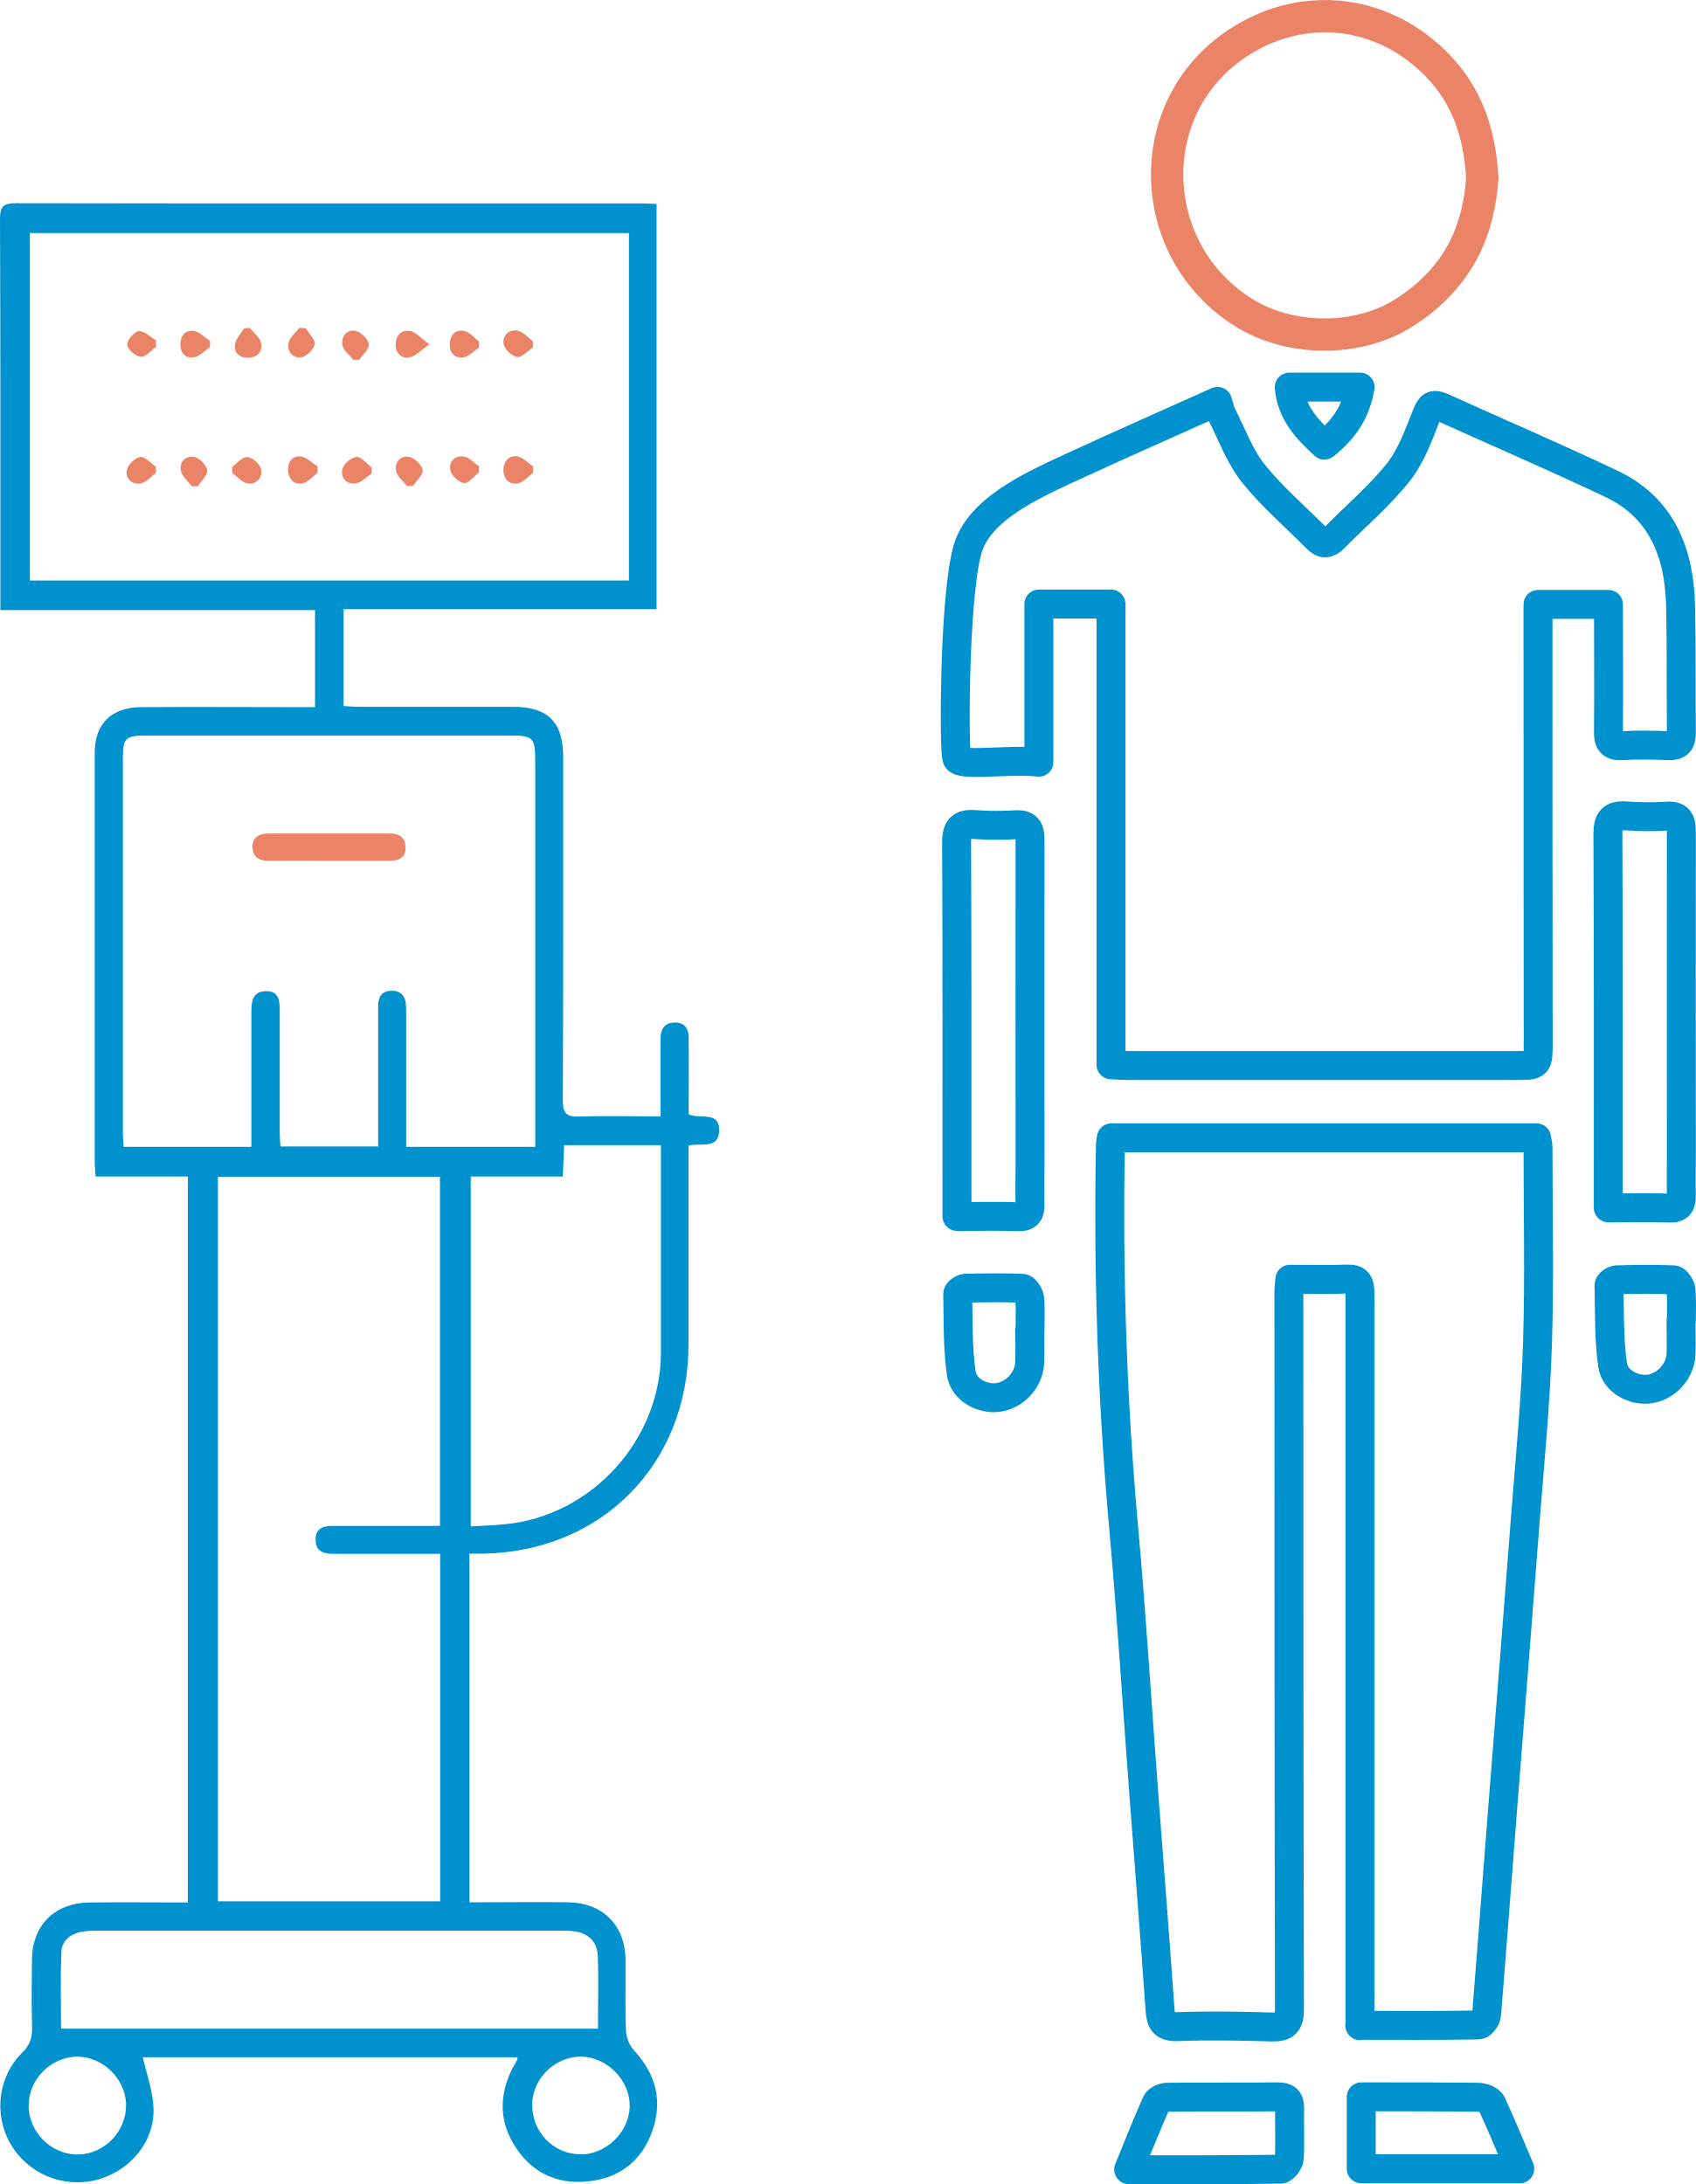
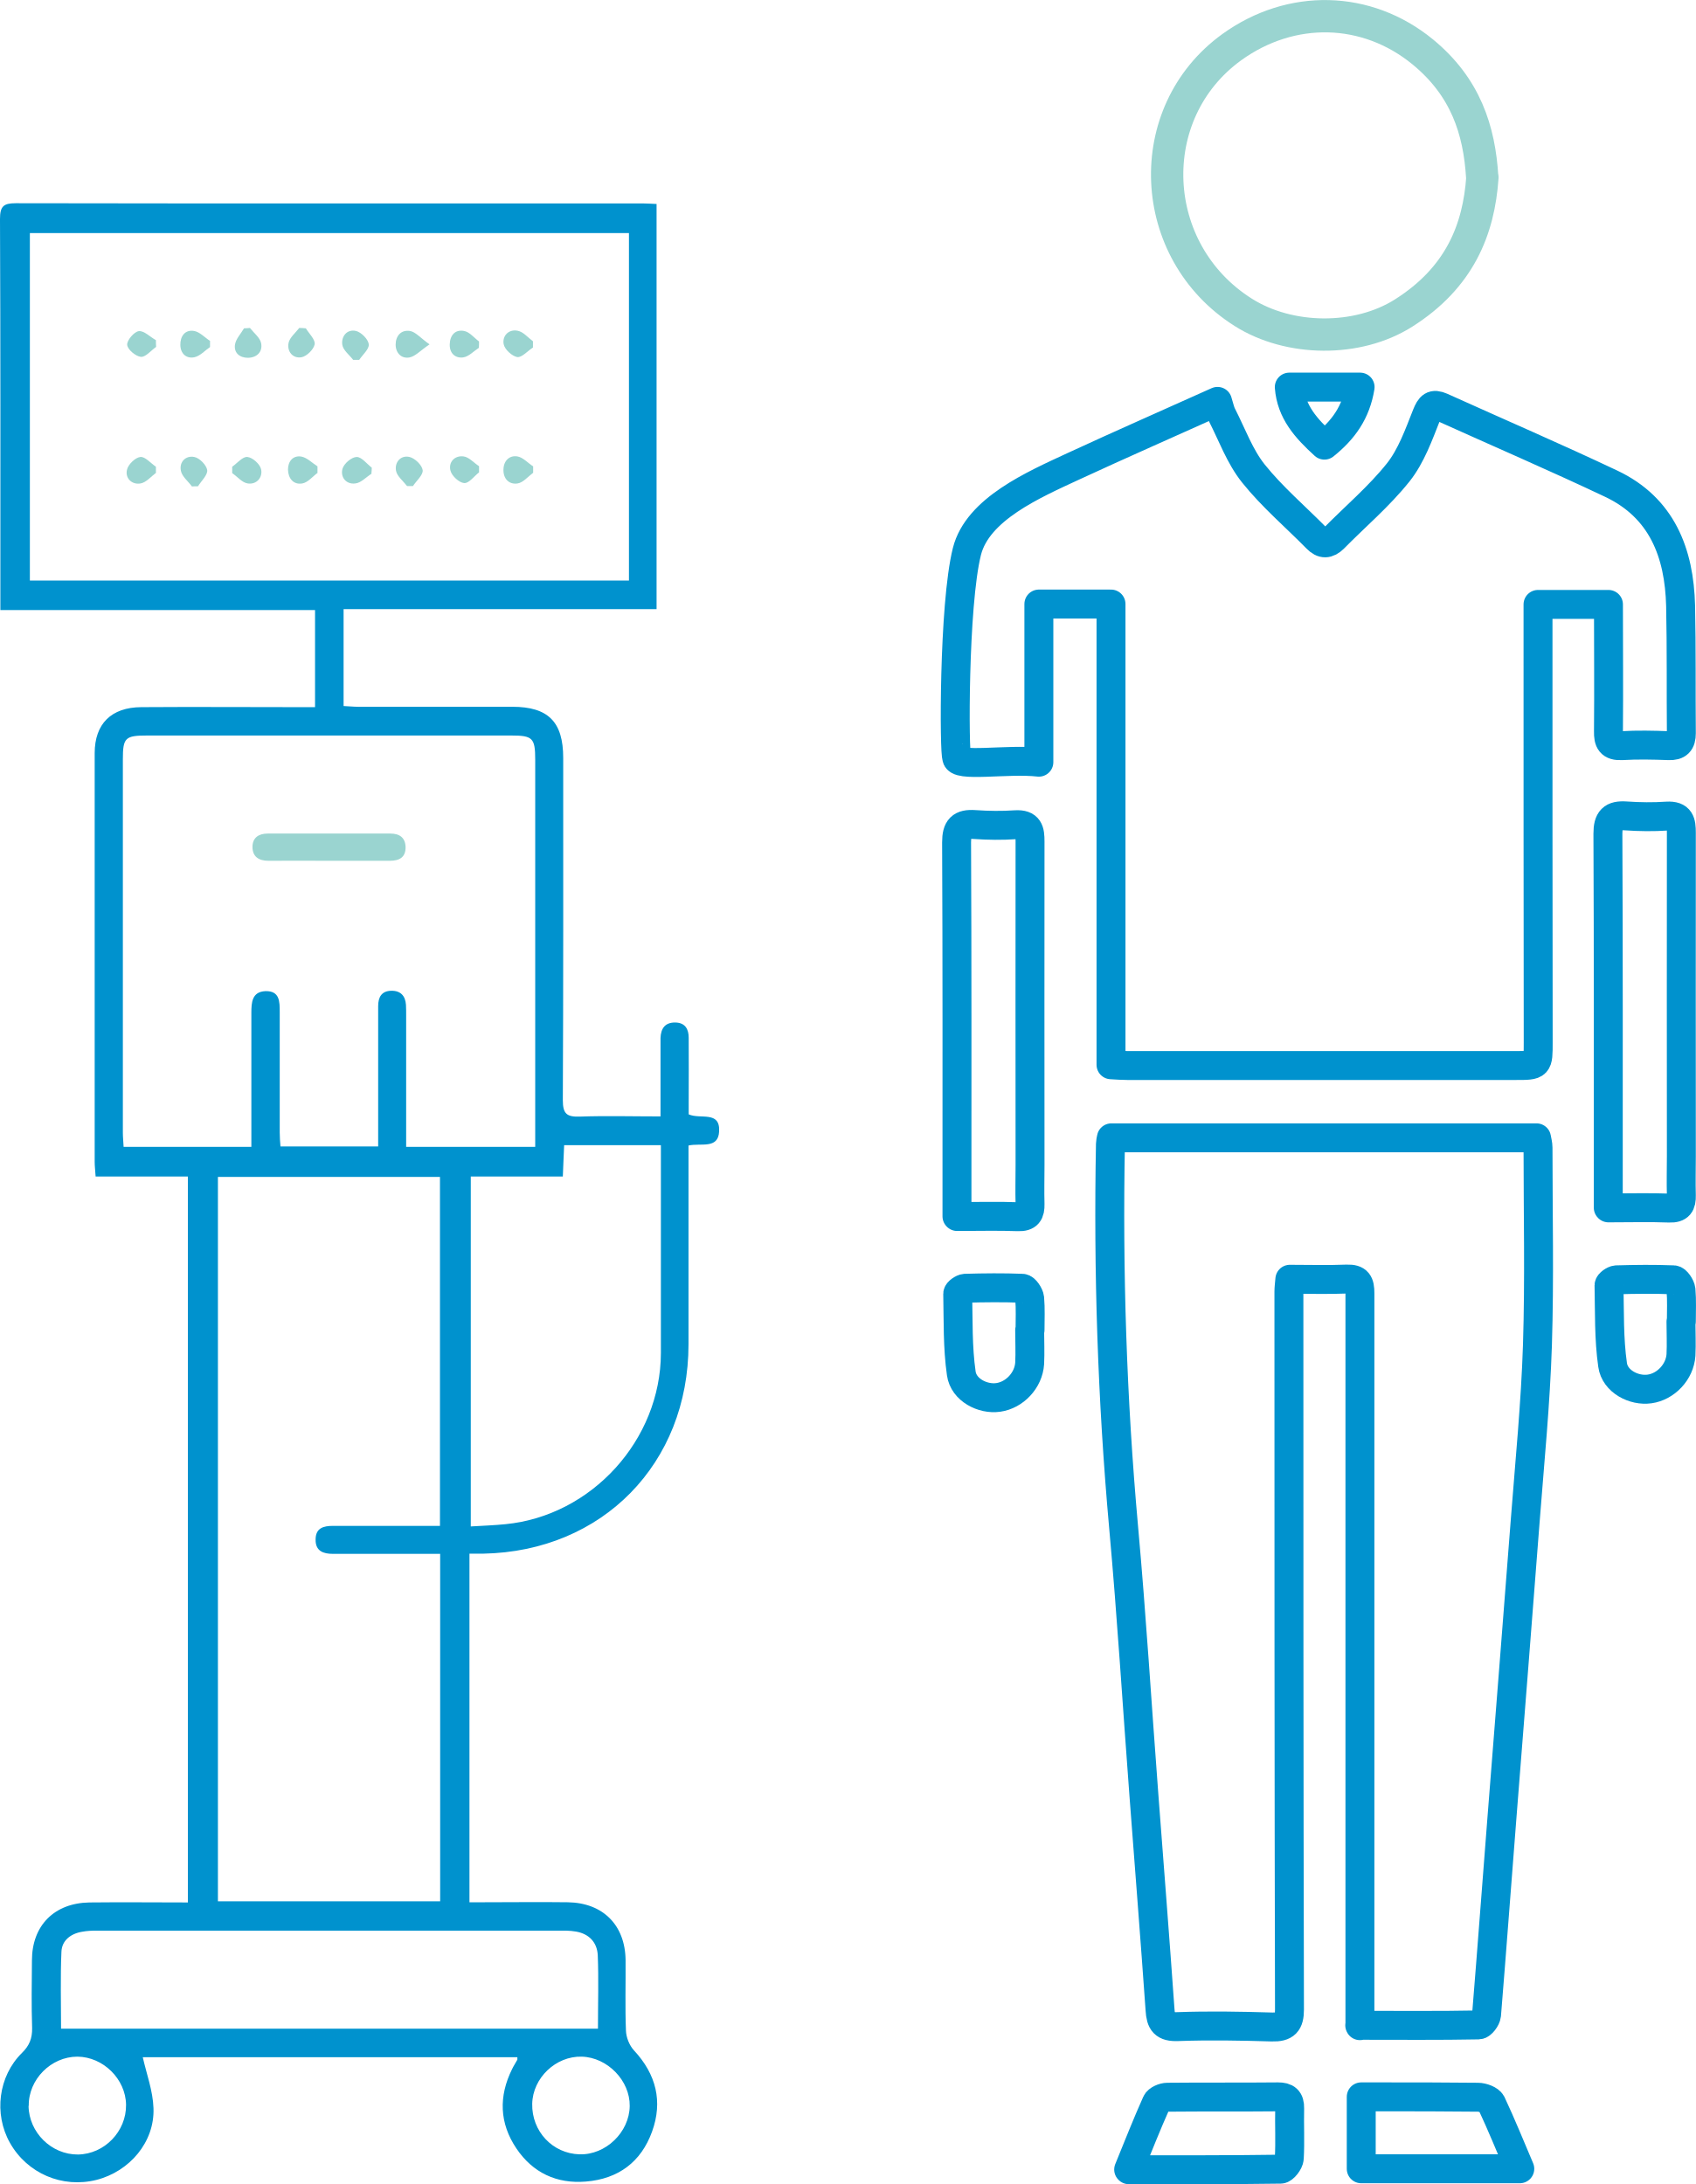
<svg xmlns="http://www.w3.org/2000/svg" id="Layer_2" data-name="Layer 2" viewBox="0 0 90.27 116.28">
  <defs>
    <style>
      .cls-1 {
        stroke: #0092ce;
        stroke-width: 1.54px;
      }

      .cls-1, .cls-2 {
        fill: none;
        stroke-linejoin: round;
      }

      .cls-3 {
        fill: #0092ce;
      }

      .cls-2 {
-         stroke: #eb8467;
+         stroke: #9ad4d0;
        stroke-width: 1.72px;
      }

      .cls-4 {
-         fill: #eb8467;
+         fill: #9ad4d0;
      }
    </style>
  </defs>
  <g id="Layer_1-2" data-name="Layer 1">
    <g>
      <g>
        <path class="cls-1" d="m59.14,32.16h-3.84v8.42c-1.67-.19-4.44.3-4.37-.27-.14-.06-.18-8.08.54-10.95.57-2.26,3.55-3.55,5.66-4.53,2.53-1.17,5.08-2.29,7.68-3.46.1.31.14.55.25.75.53,1.04.94,2.19,1.66,3.09,1,1.25,2.25,2.31,3.38,3.46.31.32.58.3.89,0,1.15-1.17,2.42-2.24,3.44-3.52.69-.87,1.09-2,1.51-3.06.19-.47.33-.62.79-.42,3.01,1.36,6.05,2.67,9.03,4.08,2.71,1.28,3.63,3.69,3.7,6.5.05,2.26.02,4.52.04,6.79,0,.48-.18.68-.67.66-.83-.03-1.67-.05-2.5,0-.6.03-.72-.23-.71-.76.02-2.23,0-4.47,0-6.76h-3.75c0,.49,0,.99,0,1.49,0,7.27,0,14.54.01,21.82,0,1.24.01,1.24-1.19,1.24-6.89,0-13.78,0-20.68,0-.26,0-.53-.02-.87-.04v-24.52Z" />
        <path class="cls-1" d="m72.39,107.85c0-1.47,0-2.81,0-4.16,0-11.61,0-23.22,0-34.83,0-.55-.11-.78-.7-.76-.99.04-1.98.01-3.03.01-.02.25-.05.46-.05.66,0,12.74,0,25.48.03,38.22,0,.71-.22.95-.93.93-1.67-.05-3.34-.08-5.01-.02-.73.03-.91-.23-.95-.9-.27-3.81-.57-7.62-.86-11.44-.36-4.75-.65-9.51-1.08-14.26-.61-6.79-.83-13.6-.7-20.41,0-.08.02-.15.05-.31h22.63c.03.17.08.35.08.52,0,3.5.08,7-.03,10.5-.1,3.12-.41,6.23-.65,9.35-.4,5.23-.82,10.47-1.23,15.7-.28,3.54-.54,7.09-.83,10.63-.02.2-.27.53-.42.53-2.09.04-4.18.02-6.33.02Z" />
        <path class="cls-2" d="m78.91,9.44c-.19,2.78-1.21,5.34-4.2,7.23-2.45,1.55-6.08,1.51-8.53-.04-5.13-3.24-5.45-10.62-.61-14.12,3.16-2.28,7.18-2.19,10.16.25,2.28,1.87,3.02,4.16,3.17,6.68Z" />
        <path class="cls-1" d="m85.61,64.3v-.85c0-6.35.01-12.71-.02-19.06,0-.76.24-1,.96-.95.72.05,1.46.06,2.18.01.71-.04.77.32.77.89-.01,5.74,0,11.47,0,17.21,0,.7-.02,1.4,0,2.1.01.46-.11.69-.64.67-1.04-.04-2.09-.01-3.24-.01Z" />
        <path class="cls-1" d="m60.08,115.51c.51-1.25.97-2.42,1.48-3.56.07-.16.38-.29.58-.29,1.96-.02,3.93,0,5.89-.02.44,0,.63.15.62.61-.02.89.03,1.78-.02,2.66-.01.21-.3.58-.46.58-2.68.04-5.35.03-8.08.03Z" />
        <path class="cls-1" d="m80.9,115.47h-8.44v-3.83c.3,0,.63,0,.97,0,1.75,0,3.49,0,5.24.02.25,0,.63.14.72.32.53,1.13,1,2.29,1.51,3.49Z" />
        <path class="cls-1" d="m89.48,70.37c0,.59.03,1.18,0,1.77-.06.91-.81,1.69-1.67,1.81-.83.12-1.85-.4-1.97-1.28-.2-1.39-.16-2.82-.19-4.24,0-.1.25-.28.39-.29,1.02-.03,2.04-.04,3.05,0,.14,0,.37.34.39.53.05.56.02,1.13.02,1.69h0Z" />
        <path class="cls-1" d="m50.94,64.76v-.85c0-6.35.01-12.71-.02-19.06,0-.76.24-1,.96-.95.72.05,1.46.06,2.18.01.71-.04.77.32.77.89-.01,5.74,0,11.47,0,17.21,0,.7-.02,1.4,0,2.1.01.46-.11.69-.64.67-1.04-.04-2.09-.01-3.24-.01Z" />
        <path class="cls-1" d="m54.81,70.82c0,.59.03,1.18,0,1.77-.06.91-.81,1.69-1.67,1.81-.83.12-1.85-.4-1.97-1.28-.2-1.39-.16-2.82-.19-4.24,0-.1.25-.28.39-.29,1.02-.03,2.04-.04,3.05,0,.14,0,.37.34.39.53.05.56.02,1.13.02,1.69h0Z" />
        <path class="cls-1" d="m70.5,23.7c-.99-.9-1.77-1.78-1.87-3.09h3.77c-.22,1.35-.89,2.28-1.9,3.09Z" />
      </g>
      <g>
        <path class="cls-3" d="m.02,32.47c0-.4,0-.66,0-.92,0-6.63.01-13.26-.02-19.89,0-.68.19-.84.84-.84,11.12.02,22.24.01,33.36.01.24,0,.47.02.75.03v21.57h-16.66v5.16c.26.01.52.04.77.04,2.74,0,5.48,0,8.21,0,1.91,0,2.71.8,2.71,2.72,0,6.08.01,12.15-.02,18.23,0,.72.21.89.89.87,1.41-.05,2.82-.01,4.31-.01,0-1.21,0-2.34,0-3.46,0-.24,0-.48,0-.72.02-.5.24-.83.79-.82.52.01.71.35.71.81.01,1.13,0,2.26,0,3.39,0,.24,0,.47,0,.69.62.28,1.68-.21,1.62.91-.05.96-.97.6-1.63.75,0,.29,0,.57,0,.85,0,3.24,0,6.48,0,9.73,0,6.35-4.58,11.03-10.93,11.15-.23,0-.46,0-.73,0v18.56c.26,0,.52,0,.77,0,1.49,0,2.98-.02,4.47,0,1.87.03,3.05,1.22,3.07,3.08.01,1.25-.03,2.5.02,3.75.01.36.18.79.43,1.06,1.18,1.27,1.54,2.72.96,4.32-.58,1.61-1.79,2.52-3.52,2.66-1.56.13-2.83-.47-3.7-1.76-.91-1.35-.95-2.78-.23-4.23.08-.17.19-.33.28-.5,0-.02,0-.04,0-.13H7.6c.2.89.54,1.79.57,2.71.07,1.8-1.27,3.37-3.03,3.82-1.82.46-3.69-.34-4.61-1.97-.87-1.54-.62-3.55.64-4.79.39-.38.55-.77.54-1.32-.04-1.2-.02-2.4-.01-3.6,0-1.86,1.19-3.06,3.06-3.09,1.73-.02,3.45,0,5.24,0v-38.65h-4.91c-.02-.32-.05-.55-.05-.78,0-7.25,0-14.51,0-21.76,0-1.56.88-2.44,2.48-2.45,2.81-.02,5.62,0,8.43,0,.26,0,.52,0,.82,0v-5.17H.02ZM33.48,12.41H1.59v18.5h31.89V12.41ZM11.6,62.66v38.57h11.83v-18.5c-.3,0-.55,0-.81,0-1.63,0-3.27,0-4.9,0-.5,0-.93-.14-.92-.76,0-.62.42-.73.93-.73,1.18,0,2.35,0,3.53,0,.71,0,1.43,0,2.16,0v-18.58h-11.82Zm1.78-1.59c0-.35,0-.61,0-.87,0-2.09,0-4.18,0-6.27,0-.55.03-1.13.75-1.16.76-.02.76.55.76,1.11,0,2.14,0,4.27,0,6.41,0,.25.02.51.04.75h5.2c0-.34,0-.63,0-.91,0-2.19,0-4.37,0-6.56,0-.48.18-.81.7-.82.49-.01.75.27.78.75.01.19.01.38.01.58,0,2.07,0,4.13,0,6.2,0,.25,0,.51,0,.78h6.87c0-.29,0-.55,0-.81,0-6.6,0-13.21,0-19.81,0-1.15-.14-1.28-1.28-1.28-6.46,0-12.92,0-19.38,0-1.17,0-1.29.12-1.29,1.27,0,6.63,0,13.26,0,19.88,0,.25.03.5.04.75h6.8Zm21.79-.1h-5.14c-.02.54-.05,1.06-.07,1.67h-4.9v18.63c.66-.04,1.26-.06,1.85-.12,4.59-.45,8.26-4.49,8.27-9.11,0-3.41,0-6.82,0-10.22,0-.26,0-.52,0-.84Zm-3.34,47.04c0-1.36.04-2.63-.01-3.9-.03-.69-.46-1.15-1.16-1.27-.33-.06-.67-.05-1-.05-8.17,0-16.33,0-24.5,0-.26,0-.53.01-.79.06-.61.1-1.08.47-1.1,1.07-.06,1.36-.02,2.72-.02,4.09h28.59Zm-30.31,4.11c.02,1.42,1.22,2.6,2.63,2.59,1.41-.02,2.58-1.23,2.56-2.65-.02-1.37-1.22-2.55-2.59-2.56-1.4,0-2.61,1.21-2.59,2.62Zm29.33,2.58c1.39.04,2.65-1.17,2.67-2.57.02-1.35-1.18-2.59-2.55-2.63-1.38-.04-2.61,1.13-2.64,2.51-.03,1.46,1.08,2.65,2.52,2.69Z" />
        <path class="cls-4" d="m25.5,25.15c-.27.21-.54.59-.79.57-.27-.02-.66-.38-.73-.66-.12-.45.22-.82.69-.76.29.03.55.34.83.52,0,.11,0,.22,0,.33Z" />
        <path class="cls-4" d="m18.8,19.16c-.21-.27-.54-.52-.58-.81-.06-.44.25-.84.73-.73.28.07.65.44.68.71.03.25-.32.55-.51.83-.11,0-.21,0-.32,0Z" />
        <path class="cls-4" d="m19.78,25.22c-.29.18-.56.49-.87.52-.48.06-.8-.33-.68-.78.08-.28.48-.62.75-.63.26-.01.54.36.81.57,0,.1-.01.21-.02.31Z" />
        <path class="cls-4" d="m22.87,18.33c-.5.34-.76.64-1.07.7-.42.08-.73-.22-.74-.67,0-.48.29-.81.76-.74.3.05.56.37,1.05.72Z" />
        <path class="cls-4" d="m21.67,25.88c-.21-.27-.54-.53-.59-.82-.08-.45.25-.84.72-.73.29.07.66.43.7.7.03.26-.33.56-.52.85-.1,0-.21,0-.31,0Z" />
        <path class="cls-4" d="m28.36,18.51c-.28.18-.59.54-.83.5-.28-.05-.67-.41-.72-.69-.08-.44.27-.81.75-.71.3.06.54.36.81.56,0,.11,0,.23,0,.34Z" />
        <path class="cls-4" d="m13.31,17.47c.21.26.53.51.59.8.09.46-.22.77-.7.78-.45,0-.76-.27-.69-.71.05-.3.31-.57.48-.86.11,0,.22-.01.33-.02Z" />
        <path class="cls-4" d="m16.91,25.17c-.27.2-.52.52-.82.57-.47.08-.75-.27-.76-.74,0-.44.27-.77.72-.69.3.06.57.34.85.52,0,.11,0,.22,0,.33Z" />
        <path class="cls-4" d="m12.36,24.85c.27-.19.56-.55.81-.52.28.03.67.38.73.66.09.43-.24.82-.71.75-.3-.04-.55-.36-.83-.55,0-.11,0-.23,0-.34Z" />
        <path class="cls-4" d="m10.21,25.89c-.2-.27-.52-.52-.58-.82-.1-.48.26-.83.71-.74.28.05.65.43.69.7.03.26-.31.57-.49.86-.11,0-.21,0-.32.01Z" />
        <path class="cls-4" d="m8.31,25.17c-.27.2-.53.52-.83.57-.46.08-.83-.28-.72-.73.06-.28.44-.65.71-.68.25-.03.55.33.83.52,0,.11,0,.22,0,.32Z" />
        <path class="cls-4" d="m25.49,18.52c-.28.18-.54.47-.84.51-.41.05-.72-.21-.71-.69.01-.49.29-.81.76-.72.29.05.53.36.8.56,0,.12,0,.23-.01.35Z" />
        <path class="cls-4" d="m16.28,17.48c.17.28.51.6.47.85-.05.27-.42.64-.7.69-.46.08-.78-.3-.69-.76.06-.29.37-.54.57-.8.11,0,.22.01.34.02Z" />
        <path class="cls-4" d="m11.19,18.47c-.28.19-.53.48-.84.55-.43.09-.74-.19-.75-.65-.01-.47.25-.83.73-.75.3.05.57.35.85.53,0,.11,0,.22,0,.33Z" />
        <path class="cls-4" d="m8.31,18.47c-.27.19-.56.55-.81.53-.28-.03-.71-.39-.73-.64-.02-.24.37-.7.62-.73.28-.03.6.31.91.48,0,.12,0,.24.01.35Z" />
        <path class="cls-4" d="m28.37,25.18c-.27.2-.53.52-.82.56-.46.07-.77-.26-.75-.75.01-.45.31-.76.74-.69.3.05.56.35.84.53,0,.11,0,.22,0,.34Z" />
        <path class="cls-4" d="m17.52,45.83c-1.08,0-2.15-.01-3.23,0-.53,0-.85-.23-.85-.74,0-.48.32-.71.81-.71,2.18,0,4.36,0,6.53,0,.48,0,.79.21.81.71.01.55-.32.74-.84.74-1.08,0-2.15,0-3.23,0Z" />
      </g>
    </g>
  </g>
</svg>
